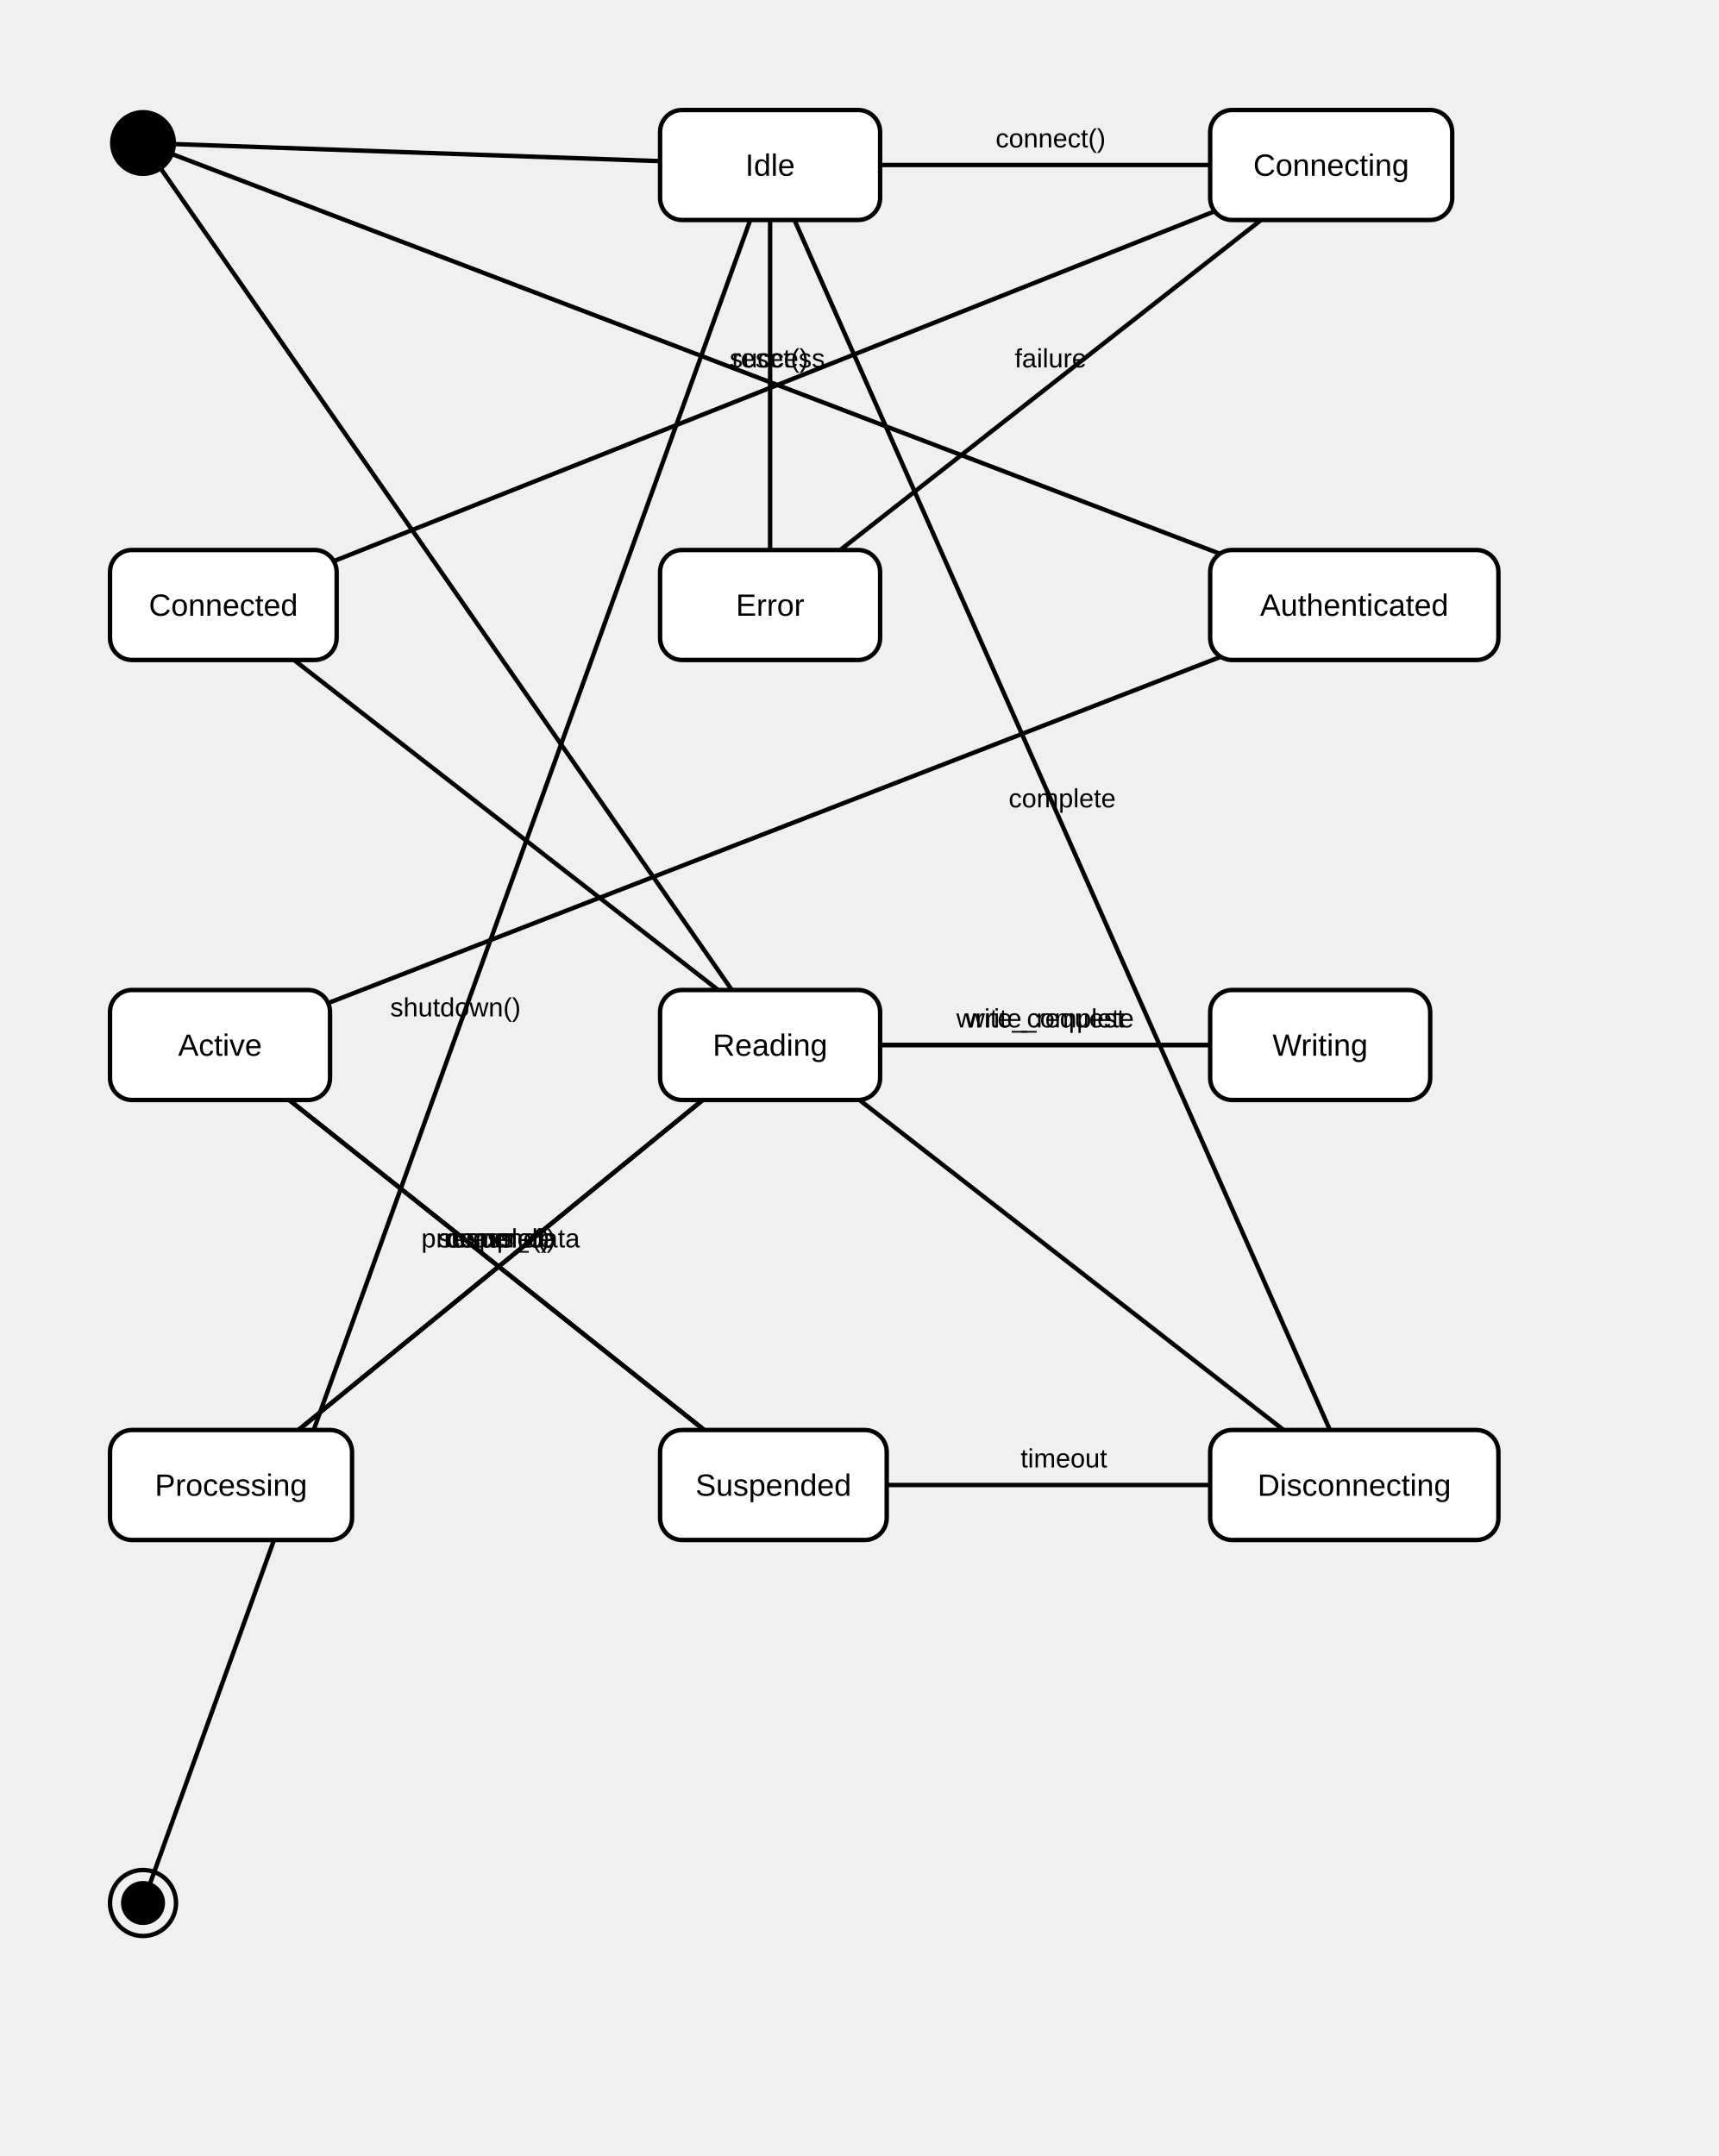
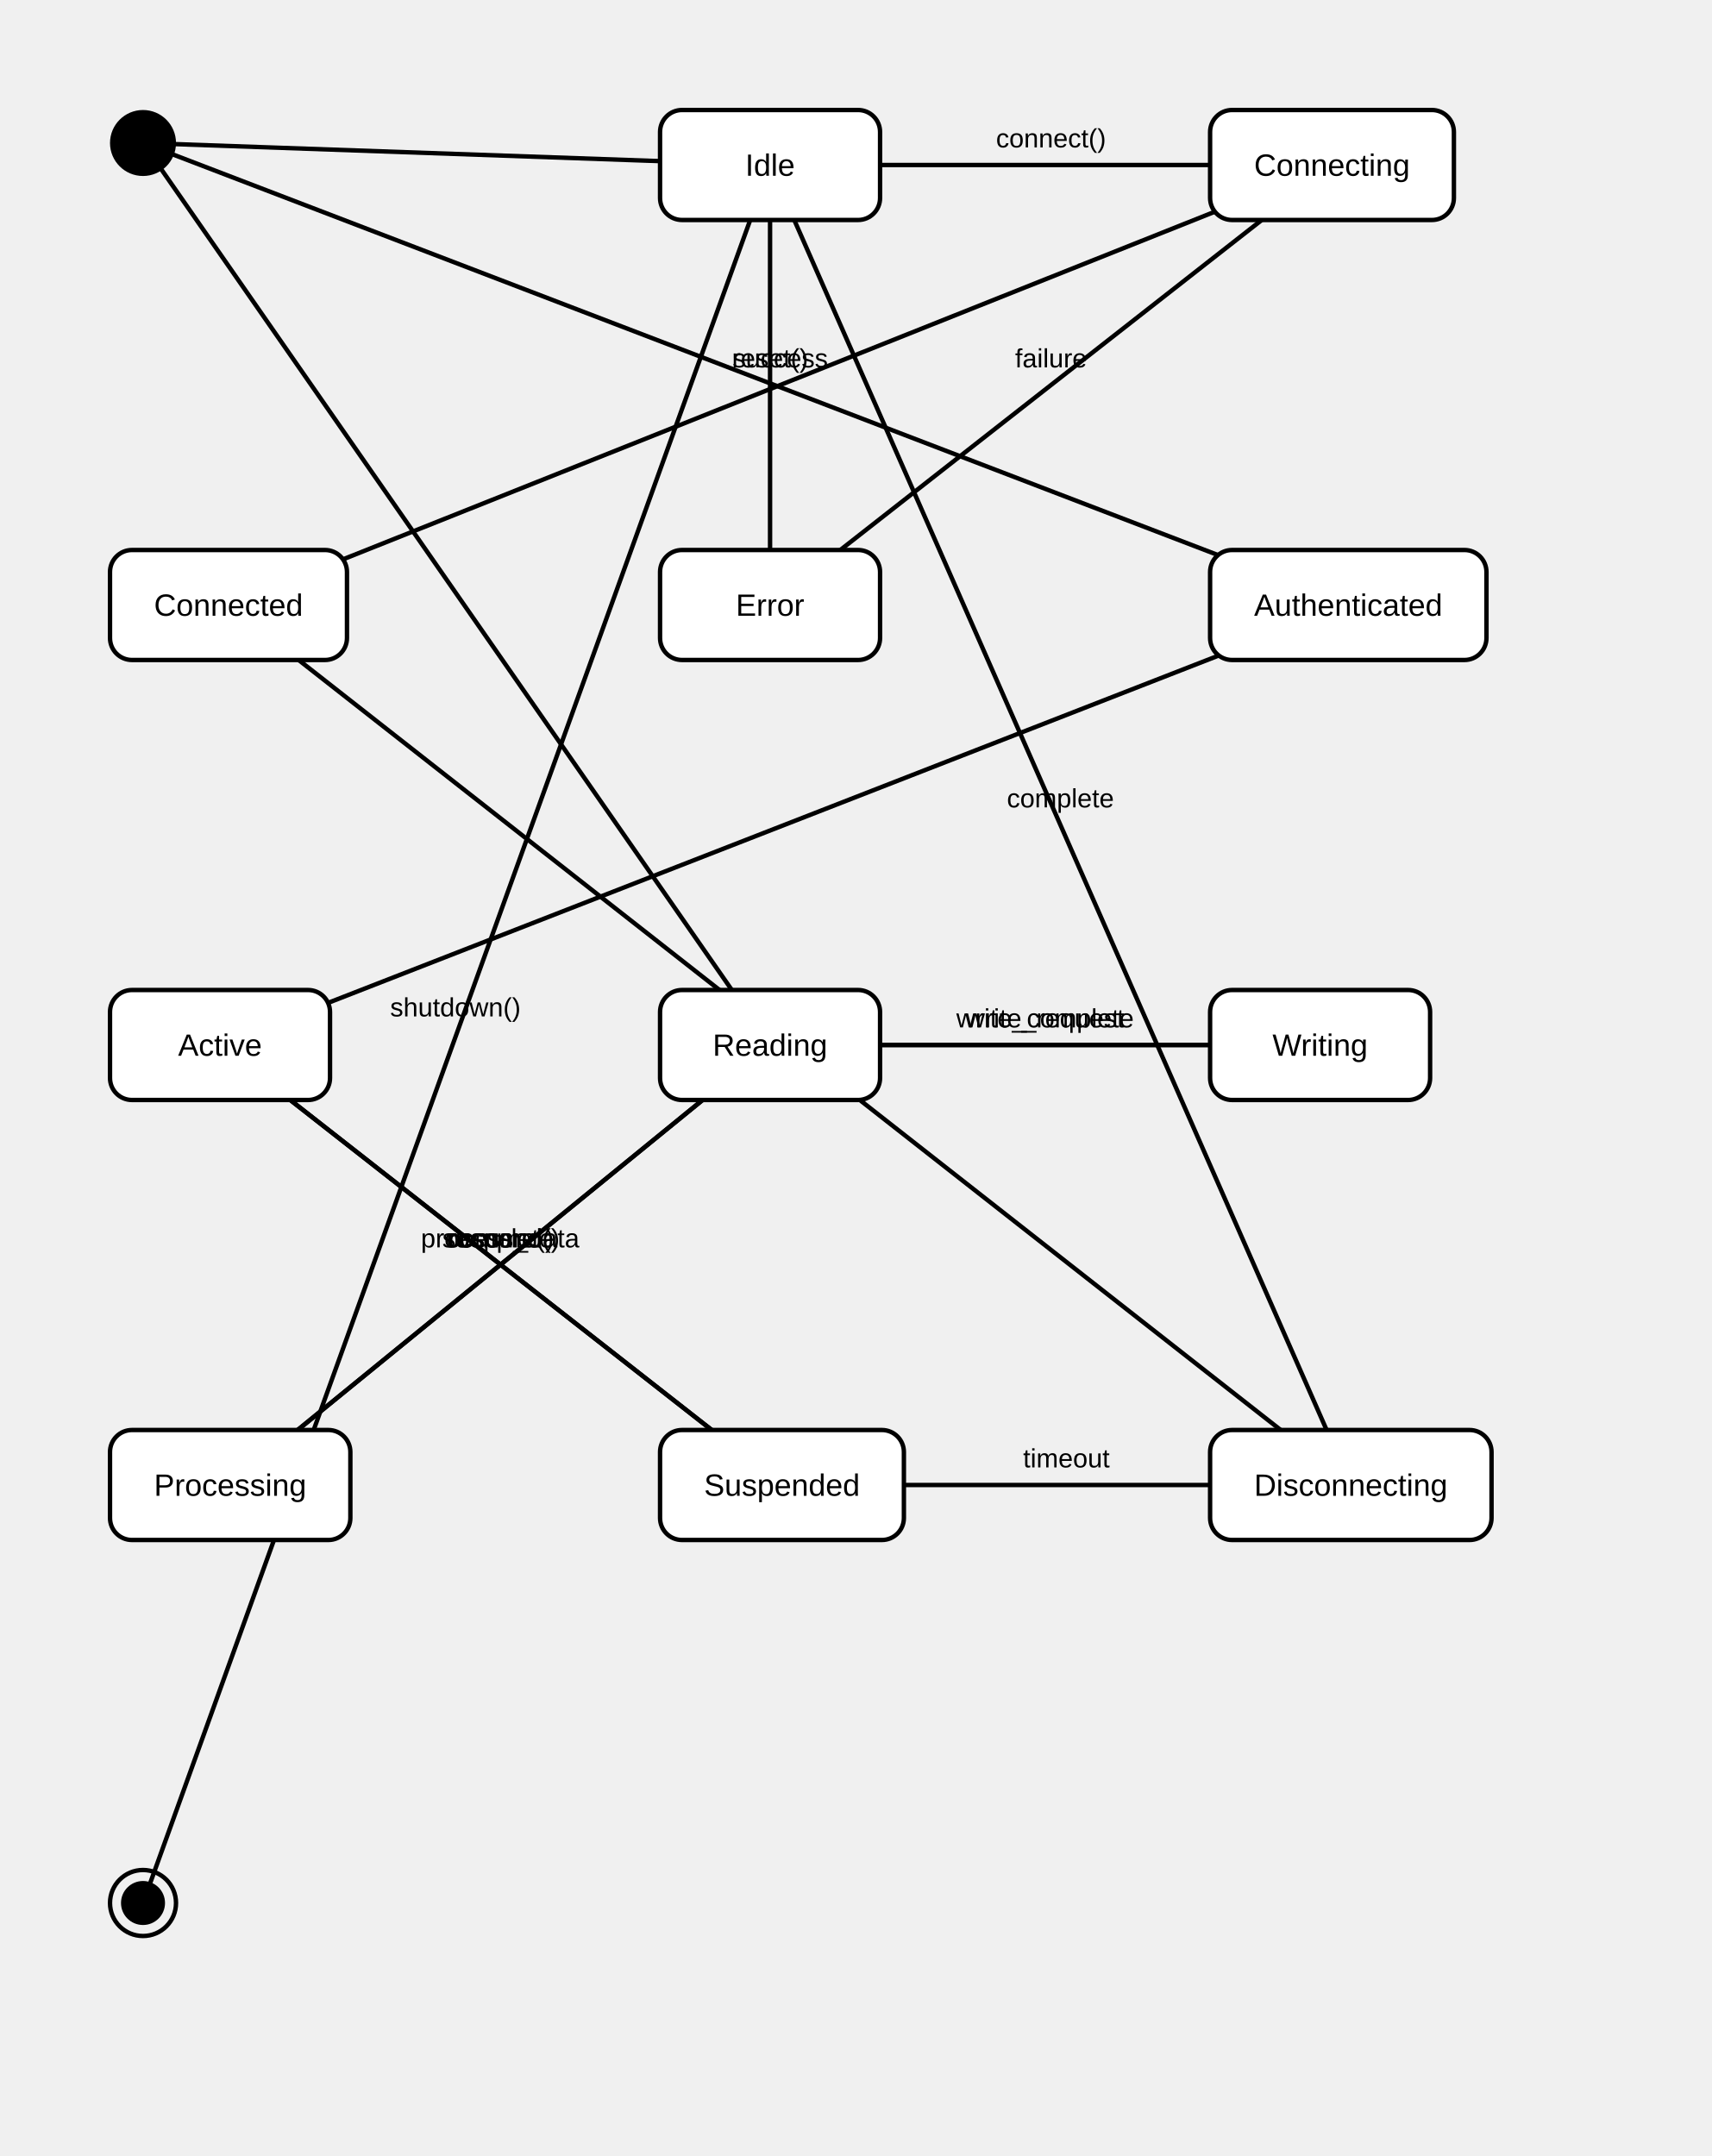
- <svg xmlns="http://www.w3.org/2000/svg" width="781.0" height="980.0" viewBox="0 0 781.0 980" version="1.2" baseProfile="tiny">
+ <svg xmlns="http://www.w3.org/2000/svg" width="777.92" height="980.0" viewBox="0 0 777.92 980" version="1.2" baseProfile="tiny">
  <g id="transition-start_1_to_Idle">
    <path fill="none" stroke="#000000" stroke-width="2" d="M 65 65 L 350 75" />
    <polygon fill="#000000" points="350.0,75.0 341.865,78.717 342.145,70.722" />
  </g>
  <g id="transition-Idle_to_Connecting">
-     <path fill="none" stroke="#000000" stroke-width="2" d="M 350 75 L 605.0 75" />
-     <polygon fill="#000000" points="605.0,75.0 597.0,79.0 597.0,71.0" />
-     <text fill="#000000" x="477.5" y="67.0" text-anchor="middle" font-family="Arial, sans-serif" font-size="12">connect()</text>
+     <path fill="none" stroke="#000000" stroke-width="2" d="M 350 75 L 605.406 75" />
+     <polygon fill="#000000" points="605.406,75.0 597.406,79.0 597.406,71.0" />
+     <text fill="#000000" x="477.703" y="67.0" text-anchor="middle" font-family="Arial, sans-serif" font-size="12">connect()</text>
  </g>
  <g id="transition-Connecting_to_Connected">
-     <path fill="none" stroke="#000000" stroke-width="2" d="M 605.0 75 L 101.5 275" />
-     <polygon fill="#000000" points="101.5,275.0 107.458,268.329 110.412,275.764" />
-     <text fill="#000000" x="353.25" y="167.0" text-anchor="middle" font-family="Arial, sans-serif" font-size="12">success</text>
+     <path fill="none" stroke="#000000" stroke-width="2" d="M 605.406 75 L 103.852 275" />
+     <polygon fill="#000000" points="103.852,275.0 109.801,268.321 112.765,275.752" />
+     <text fill="#000000" x="354.629" y="167.0" text-anchor="middle" font-family="Arial, sans-serif" font-size="12">success</text>
  </g>
  <g id="transition-Connecting_to_Error">
-     <path fill="none" stroke="#000000" stroke-width="2" d="M 605.0 75 L 350 275" />
-     <polygon fill="#000000" points="350.0,275.0 353.826,266.916 358.763,273.21" />
-     <text fill="#000000" x="477.5" y="167.0" text-anchor="middle" font-family="Arial, sans-serif" font-size="12">failure</text>
+     <path fill="none" stroke="#000000" stroke-width="2" d="M 605.406 75 L 350 275" />
+     <polygon fill="#000000" points="350.0,275.0 353.832,266.918 358.765,273.217" />
+     <text fill="#000000" x="477.703" y="167.0" text-anchor="middle" font-family="Arial, sans-serif" font-size="12">failure</text>
  </g>
  <g id="transition-start_1_to_Authenticated">
-     <path fill="none" stroke="#000000" stroke-width="2" d="M 65 65 L 615.5 275" />
-     <polygon fill="#000000" points="615.5,275.0 606.6,275.886 609.451,268.411" />
+     <path fill="none" stroke="#000000" stroke-width="2" d="M 65 65 L 612.805 275" />
+     <polygon fill="#000000" points="612.805,275.0 603.903,275.871 606.767,268.401" />
  </g>
  <g id="transition-Authenticated_to_Active">
-     <path fill="none" stroke="#000000" stroke-width="2" d="M 615.5 275 L 100 475" />
-     <polygon fill="#000000" points="100.0,475.0 106.011,468.377 108.905,475.836" />
+     <path fill="none" stroke="#000000" stroke-width="2" d="M 612.805 275 L 100 475" />
+     <polygon fill="#000000" points="100.0,475.0 106,468.367 108.907,475.82" />
  </g>
  <g id="transition-start_1_to_Reading">
    <path fill="none" stroke="#000000" stroke-width="2" d="M 65 65 L 350 475" />
    <polygon fill="#000000" points="350.0,475.0 342.149,470.714 348.718,466.148" />
  </g>
  <g id="transition-Reading_to_Writing">
    <path fill="none" stroke="#000000" stroke-width="2" d="M 350 475 L 600 475" />
    <polygon fill="#000000" points="600.0,475.0 592.0,479.0 592.0,471.0" />
    <text fill="#000000" x="475.0" y="467.0" text-anchor="middle" font-family="Arial, sans-serif" font-size="12">write_request</text>
  </g>
  <g id="transition-Writing_to_Reading">
    <path fill="none" stroke="#000000" stroke-width="2" d="M 600 475 L 350 475" />
    <polygon fill="#000000" points="350.0,475.0 358.0,471.0 358.0,479.0" />
    <text fill="#000000" x="475.0" y="467.0" text-anchor="middle" font-family="Arial, sans-serif" font-size="12">write_complete</text>
  </g>
  <g id="transition-Reading_to_Processing">
-     <path fill="none" stroke="#000000" stroke-width="2" d="M 350 475 L 105.0 675" />
-     <polygon fill="#000000" points="105.0,675.0 108.668,666.842 113.727,673.04" />
-     <text fill="#000000" x="227.5" y="567.0" text-anchor="middle" font-family="Arial, sans-serif" font-size="12">process_data</text>
+     <path fill="none" stroke="#000000" stroke-width="2" d="M 350 475 L 104.622 675" />
+     <polygon fill="#000000" points="104.622,675.0 108.296,666.845 113.35,673.046" />
+     <text fill="#000000" x="227.311" y="567.0" text-anchor="middle" font-family="Arial, sans-serif" font-size="12">process_data</text>
  </g>
  <g id="transition-Processing_to_Reading">
-     <path fill="none" stroke="#000000" stroke-width="2" d="M 105.0 675 L 350 475" />
-     <polygon fill="#000000" points="350.0,475.0 346.332,483.158 341.273,476.96" />
-     <text fill="#000000" x="227.5" y="567.0" text-anchor="middle" font-family="Arial, sans-serif" font-size="12">complete</text>
+     <path fill="none" stroke="#000000" stroke-width="2" d="M 104.622 675 L 350 475" />
+     <polygon fill="#000000" points="350.0,475.0 346.326,483.155 341.272,476.954" />
+     <text fill="#000000" x="227.311" y="567.0" text-anchor="middle" font-family="Arial, sans-serif" font-size="12">complete</text>
  </g>
  <g id="transition-Active_to_Suspended">
-     <path fill="none" stroke="#000000" stroke-width="2" d="M 100 475 L 351.5 675" />
-     <polygon fill="#000000" points="351.5,675.0 342.749,673.151 347.728,666.89" />
-     <text fill="#000000" x="225.75" y="567.0" text-anchor="middle" font-family="Arial, sans-serif" font-size="12">suspend()</text>
+     <path fill="none" stroke="#000000" stroke-width="2" d="M 100 475 L 355.413 675" />
+     <polygon fill="#000000" points="355.413,675.0 346.648,673.217 351.58,666.918" />
+     <text fill="#000000" x="227.707" y="567.0" text-anchor="middle" font-family="Arial, sans-serif" font-size="12">suspend()</text>
  </g>
  <g id="transition-Suspended_to_Active">
-     <path fill="none" stroke="#000000" stroke-width="2" d="M 351.5 675 L 100 475" />
-     <polygon fill="#000000" points="100.0,475.0 108.751,476.849 103.772,483.11" />
-     <text fill="#000000" x="225.75" y="567.0" text-anchor="middle" font-family="Arial, sans-serif" font-size="12">resume()</text>
+     <path fill="none" stroke="#000000" stroke-width="2" d="M 355.413 675 L 100 475" />
+     <polygon fill="#000000" points="100.0,475.0 108.765,476.783 103.833,483.082" />
+     <text fill="#000000" x="227.707" y="567.0" text-anchor="middle" font-family="Arial, sans-serif" font-size="12">resume()</text>
  </g>
  <g id="transition-Connected_to_Disconnecting">
-     <path fill="none" stroke="#000000" stroke-width="2" d="M 101.5 275 L 615.5 675" />
-     <polygon fill="#000000" points="615.5,675.0 606.73,673.244 611.643,666.93" />
-     <text fill="#000000" x="358.5" y="467.0" text-anchor="middle" font-family="Arial, sans-serif" font-size="12">disconnect()</text>
+     <path fill="none" stroke="#000000" stroke-width="2" d="M 103.852 275 L 613.96 675" />
+     <polygon fill="#000000" points="613.96,675.0 605.196,673.211 610.133,666.916" />
+     <text fill="#000000" x="358.906" y="467.0" text-anchor="middle" font-family="Arial, sans-serif" font-size="12">disconnect()</text>
  </g>
  <g id="transition-Error_to_Idle">
    <path fill="none" stroke="#000000" stroke-width="2" d="M 350 275 L 350 75" />
    <polygon fill="#000000" points="350.0,75.0 354.0,83.0 346.0,83.0" />
    <text fill="#000000" x="350.0" y="167.0" text-anchor="middle" font-family="Arial, sans-serif" font-size="12">reset()</text>
  </g>
  <g id="transition-Disconnecting_to_Idle">
-     <path fill="none" stroke="#000000" stroke-width="2" d="M 615.5 675 L 350 75" />
-     <polygon fill="#000000" points="350.0,75.0 356.895,80.697 349.579,83.934" />
-     <text fill="#000000" x="482.75" y="367.0" text-anchor="middle" font-family="Arial, sans-serif" font-size="12">complete</text>
+     <path fill="none" stroke="#000000" stroke-width="2" d="M 613.96 675 L 350 75" />
+     <polygon fill="#000000" points="350.0,75.0 356.883,80.712 349.56,83.933" />
+     <text fill="#000000" x="481.98" y="367.0" text-anchor="middle" font-family="Arial, sans-serif" font-size="12">complete</text>
  </g>
  <g id="transition-Suspended_to_Disconnecting">
-     <path fill="none" stroke="#000000" stroke-width="2" d="M 351.5 675 L 615.5 675" />
-     <polygon fill="#000000" points="615.5,675.0 607.5,679.0 607.5,671.0" />
-     <text fill="#000000" x="483.5" y="667.0" text-anchor="middle" font-family="Arial, sans-serif" font-size="12">timeout</text>
+     <path fill="none" stroke="#000000" stroke-width="2" d="M 355.413 675 L 613.96 675" />
+     <polygon fill="#000000" points="613.96,675.0 605.96,679.0 605.96,671.0" />
+     <text fill="#000000" x="484.687" y="667.0" text-anchor="middle" font-family="Arial, sans-serif" font-size="12">timeout</text>
  </g>
  <g id="transition-Idle_to_end_2">
    <path fill="none" stroke="#000000" stroke-width="2" d="M 350 75 L 65 865" />
    <polygon fill="#000000" points="65.0,865.0 63.952,856.117 71.478,858.832" />
    <text fill="#000000" x="207.0" y="462.0" text-anchor="middle" font-family="Arial, sans-serif" font-size="12">shutdown()</text>
  </g>
  <g id="state-start_1">
    <circle fill="#000000" stroke="none" cx="65.0" cy="65.0" r="15.0" />
    <text fill="#000000" x="65.0" y="69.9" text-anchor="middle" font-family="Arial, sans-serif" font-size="14">[*]</text>
  </g>
  <g id="state-Idle">
    <rect fill="#ffffff" stroke="#000000" stroke-width="2" x="300.0" y="50.0" width="100.0" height="50.0" rx="10.0" ry="10.0" />
    <text fill="#000000" x="350.0" y="79.9" text-anchor="middle" font-family="Arial, sans-serif" font-size="14">Idle</text>
  </g>
  <g id="state-Connecting">
-     <rect fill="#ffffff" stroke="#000000" stroke-width="2" x="550.0" y="50.0" width="110.0" height="50.0" rx="10.0" ry="10.0" />
-     <text fill="#000000" x="605.0" y="79.9" text-anchor="middle" font-family="Arial, sans-serif" font-size="14">Connecting</text>
+     <rect fill="#ffffff" stroke="#000000" stroke-width="2" x="550.0" y="50.0" width="110.812" height="50.0" rx="10.0" ry="10.0" />
+     <text fill="#000000" x="605.406" y="79.9" text-anchor="middle" font-family="Arial, sans-serif" font-size="14">Connecting</text>
  </g>
  <g id="state-Connected">
-     <rect fill="#ffffff" stroke="#000000" stroke-width="2" x="50.0" y="250.0" width="103.0" height="50.0" rx="10.0" ry="10.0" />
-     <text fill="#000000" x="101.5" y="279.9" text-anchor="middle" font-family="Arial, sans-serif" font-size="14">Connected</text>
+     <rect fill="#ffffff" stroke="#000000" stroke-width="2" x="50.0" y="250.0" width="107.704" height="50.0" rx="10.0" ry="10.0" />
+     <text fill="#000000" x="103.852" y="279.9" text-anchor="middle" font-family="Arial, sans-serif" font-size="14">Connected</text>
  </g>
  <g id="state-Error">
    <rect fill="#ffffff" stroke="#000000" stroke-width="2" x="300.0" y="250.0" width="100.0" height="50.0" rx="10.0" ry="10.0" />
    <text fill="#000000" x="350.0" y="279.9" text-anchor="middle" font-family="Arial, sans-serif" font-size="14">Error</text>
  </g>
  <g id="state-Authenticated">
-     <rect fill="#ffffff" stroke="#000000" stroke-width="2" x="550.0" y="250.0" width="131.0" height="50.0" rx="10.0" ry="10.0" />
-     <text fill="#000000" x="615.5" y="279.9" text-anchor="middle" font-family="Arial, sans-serif" font-size="14">Authenticated</text>
+     <rect fill="#ffffff" stroke="#000000" stroke-width="2" x="550.0" y="250.0" width="125.61" height="50.0" rx="10.0" ry="10.0" />
+     <text fill="#000000" x="612.805" y="279.9" text-anchor="middle" font-family="Arial, sans-serif" font-size="14">Authenticated</text>
  </g>
  <g id="state-Active">
    <rect fill="#ffffff" stroke="#000000" stroke-width="2" x="50.0" y="450.0" width="100.0" height="50.0" rx="10.0" ry="10.0" />
    <text fill="#000000" x="100.0" y="479.9" text-anchor="middle" font-family="Arial, sans-serif" font-size="14">Active</text>
  </g>
  <g id="state-Reading">
    <rect fill="#ffffff" stroke="#000000" stroke-width="2" x="300.0" y="450.0" width="100.0" height="50.0" rx="10.0" ry="10.0" />
    <text fill="#000000" x="350.0" y="479.9" text-anchor="middle" font-family="Arial, sans-serif" font-size="14">Reading</text>
  </g>
  <g id="state-Writing">
    <rect fill="#ffffff" stroke="#000000" stroke-width="2" x="550.0" y="450.0" width="100.0" height="50.0" rx="10.0" ry="10.0" />
    <text fill="#000000" x="600.0" y="479.9" text-anchor="middle" font-family="Arial, sans-serif" font-size="14">Writing</text>
  </g>
  <g id="state-Processing">
-     <rect fill="#ffffff" stroke="#000000" stroke-width="2" x="50.0" y="650.0" width="110.0" height="50.0" rx="10.0" ry="10.0" />
-     <text fill="#000000" x="105.0" y="679.9" text-anchor="middle" font-family="Arial, sans-serif" font-size="14">Processing</text>
+     <rect fill="#ffffff" stroke="#000000" stroke-width="2" x="50.0" y="650.0" width="109.244" height="50.0" rx="10.0" ry="10.0" />
+     <text fill="#000000" x="104.622" y="679.9" text-anchor="middle" font-family="Arial, sans-serif" font-size="14">Processing</text>
  </g>
  <g id="state-Suspended">
-     <rect fill="#ffffff" stroke="#000000" stroke-width="2" x="300.0" y="650.0" width="103.0" height="50.0" rx="10.0" ry="10.0" />
-     <text fill="#000000" x="351.5" y="679.9" text-anchor="middle" font-family="Arial, sans-serif" font-size="14">Suspended</text>
+     <rect fill="#ffffff" stroke="#000000" stroke-width="2" x="300.0" y="650.0" width="110.826" height="50.0" rx="10.0" ry="10.0" />
+     <text fill="#000000" x="355.413" y="679.9" text-anchor="middle" font-family="Arial, sans-serif" font-size="14">Suspended</text>
  </g>
  <g id="state-Disconnecting">
-     <rect fill="#ffffff" stroke="#000000" stroke-width="2" x="550.0" y="650.0" width="131.0" height="50.0" rx="10.0" ry="10.0" />
-     <text fill="#000000" x="615.5" y="679.9" text-anchor="middle" font-family="Arial, sans-serif" font-size="14">Disconnecting</text>
+     <rect fill="#ffffff" stroke="#000000" stroke-width="2" x="550.0" y="650.0" width="127.92" height="50.0" rx="10.0" ry="10.0" />
+     <text fill="#000000" x="613.96" y="679.9" text-anchor="middle" font-family="Arial, sans-serif" font-size="14">Disconnecting</text>
  </g>
  <g id="state-end_2">
    <g>
      <circle fill="none" stroke="#000000" stroke-width="2" cx="65.0" cy="865.0" r="15.0" />
      <circle fill="#000000" stroke="none" cx="65.0" cy="865.0" r="10.0" />
    </g>
    <text fill="#000000" x="65.0" y="869.9" text-anchor="middle" font-family="Arial, sans-serif" font-size="14">[*]</text>
  </g>
</svg>
